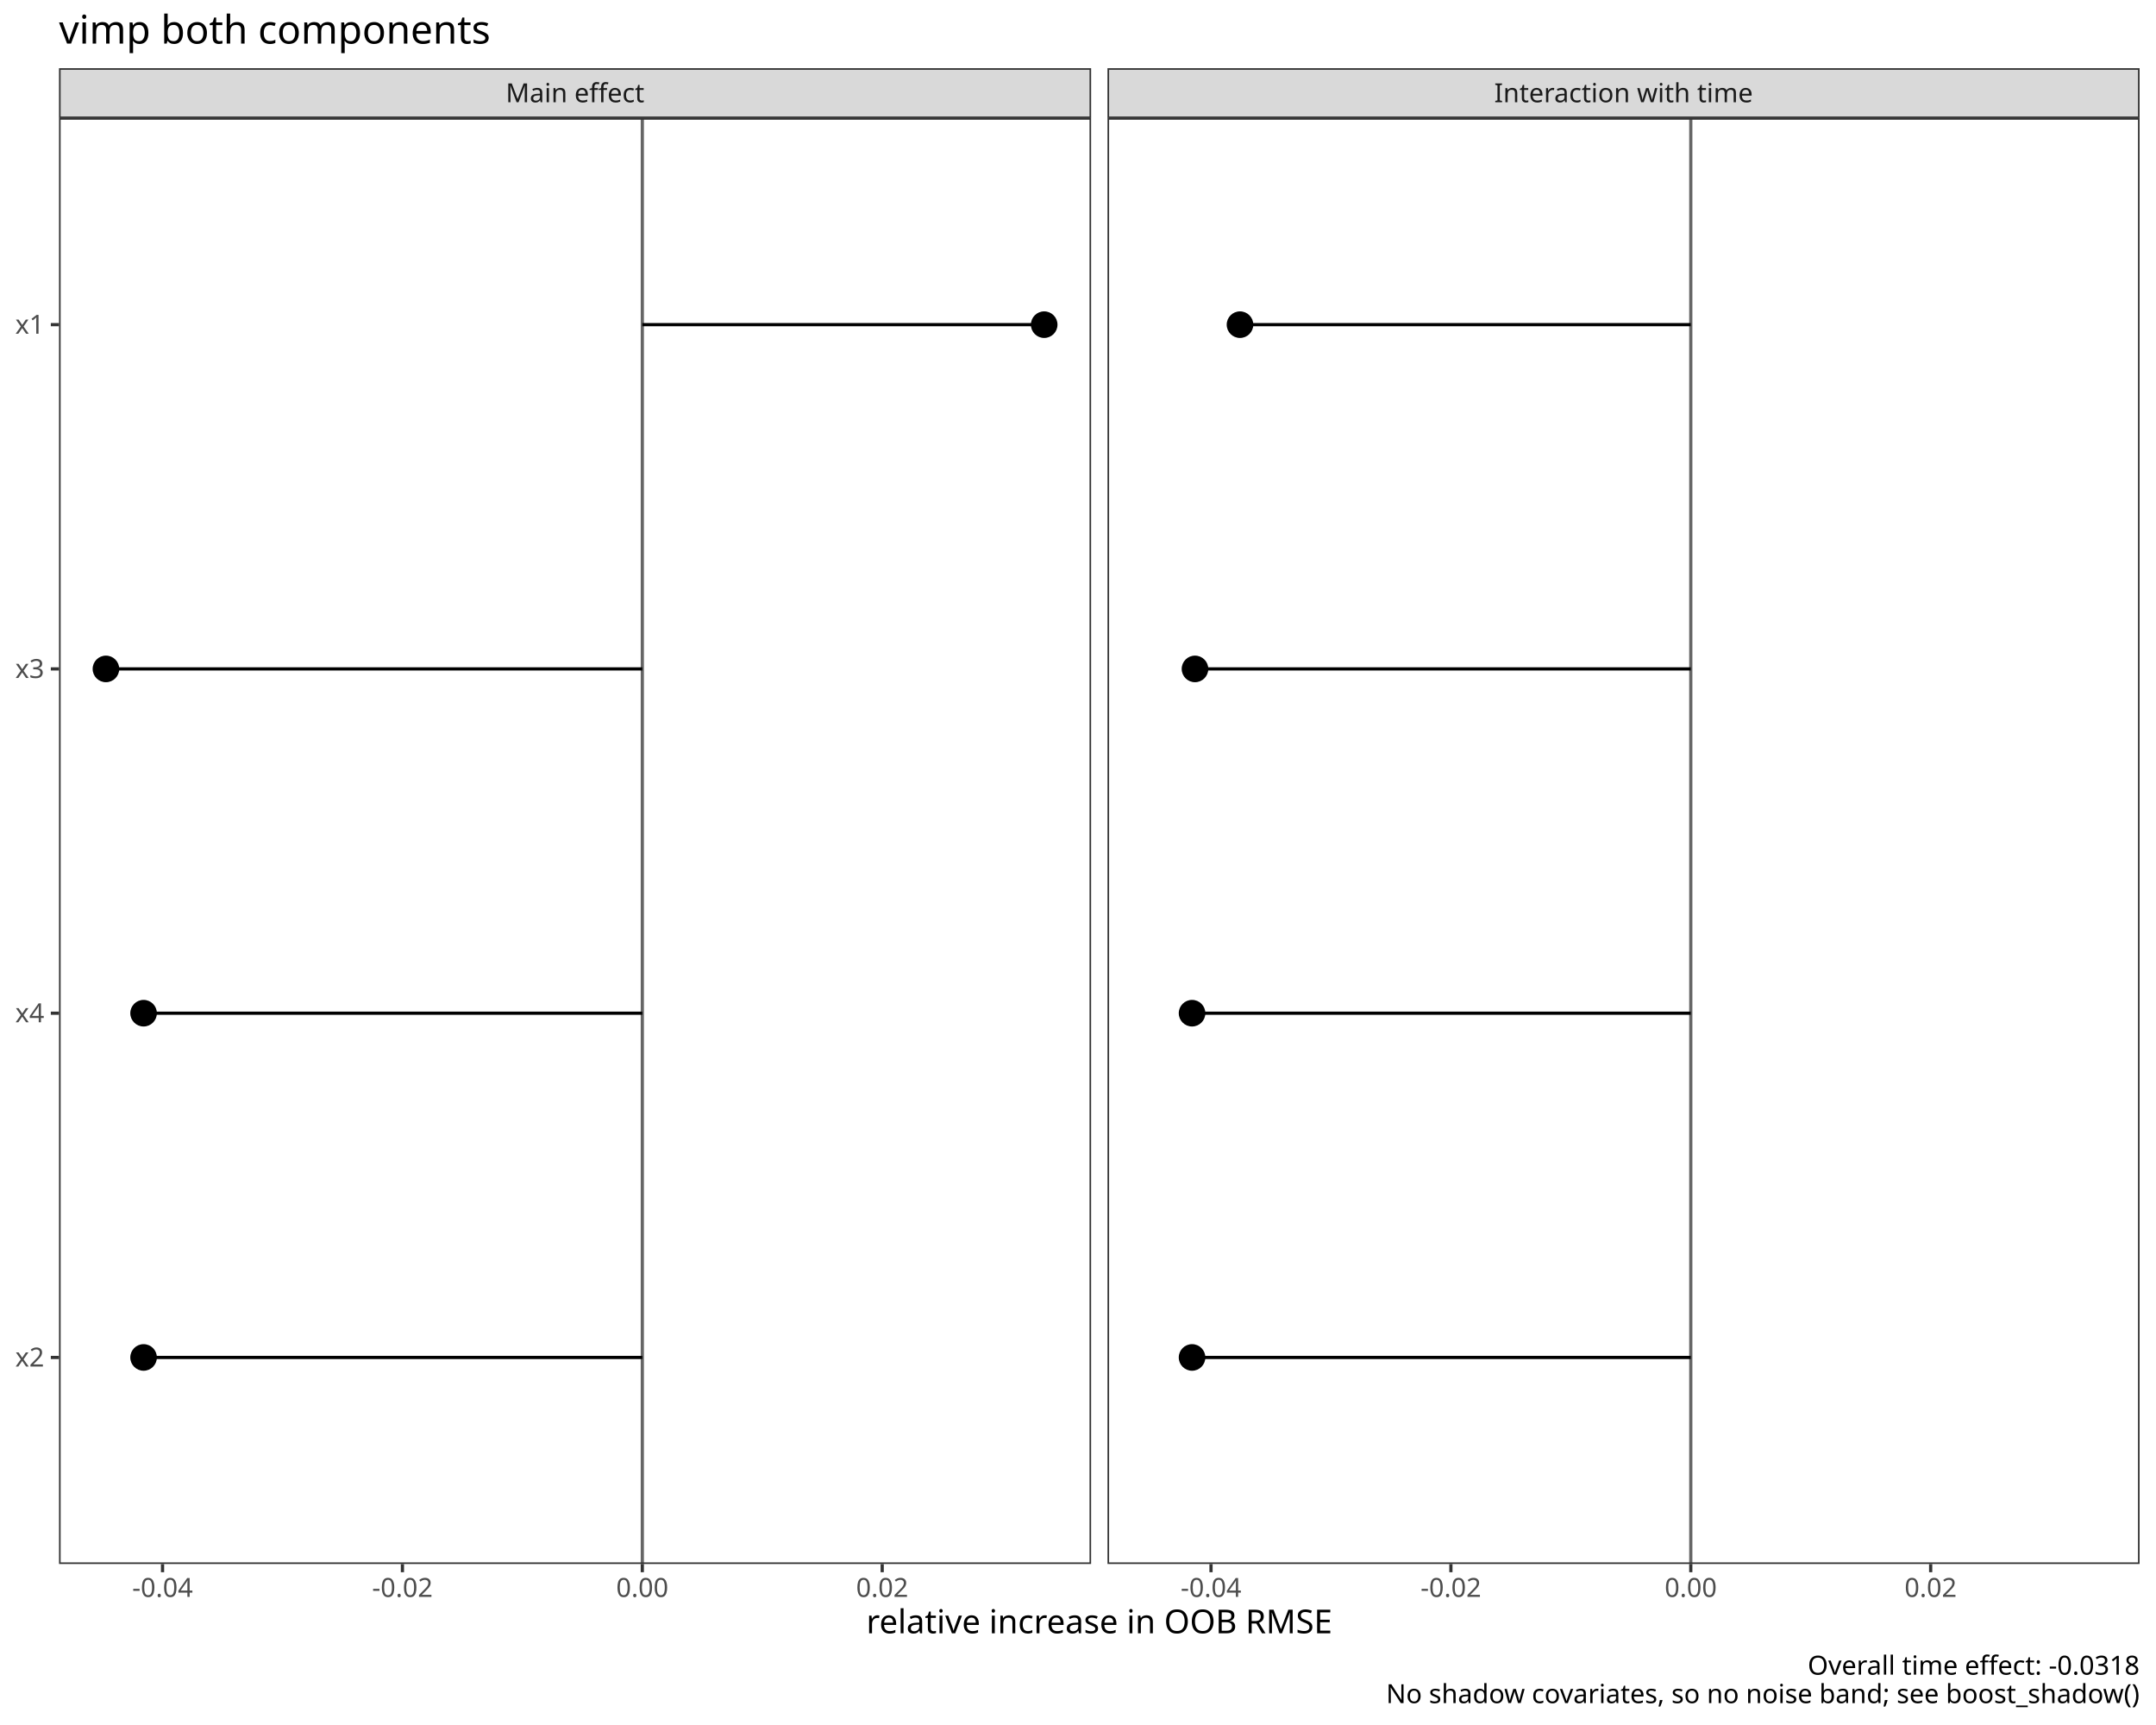
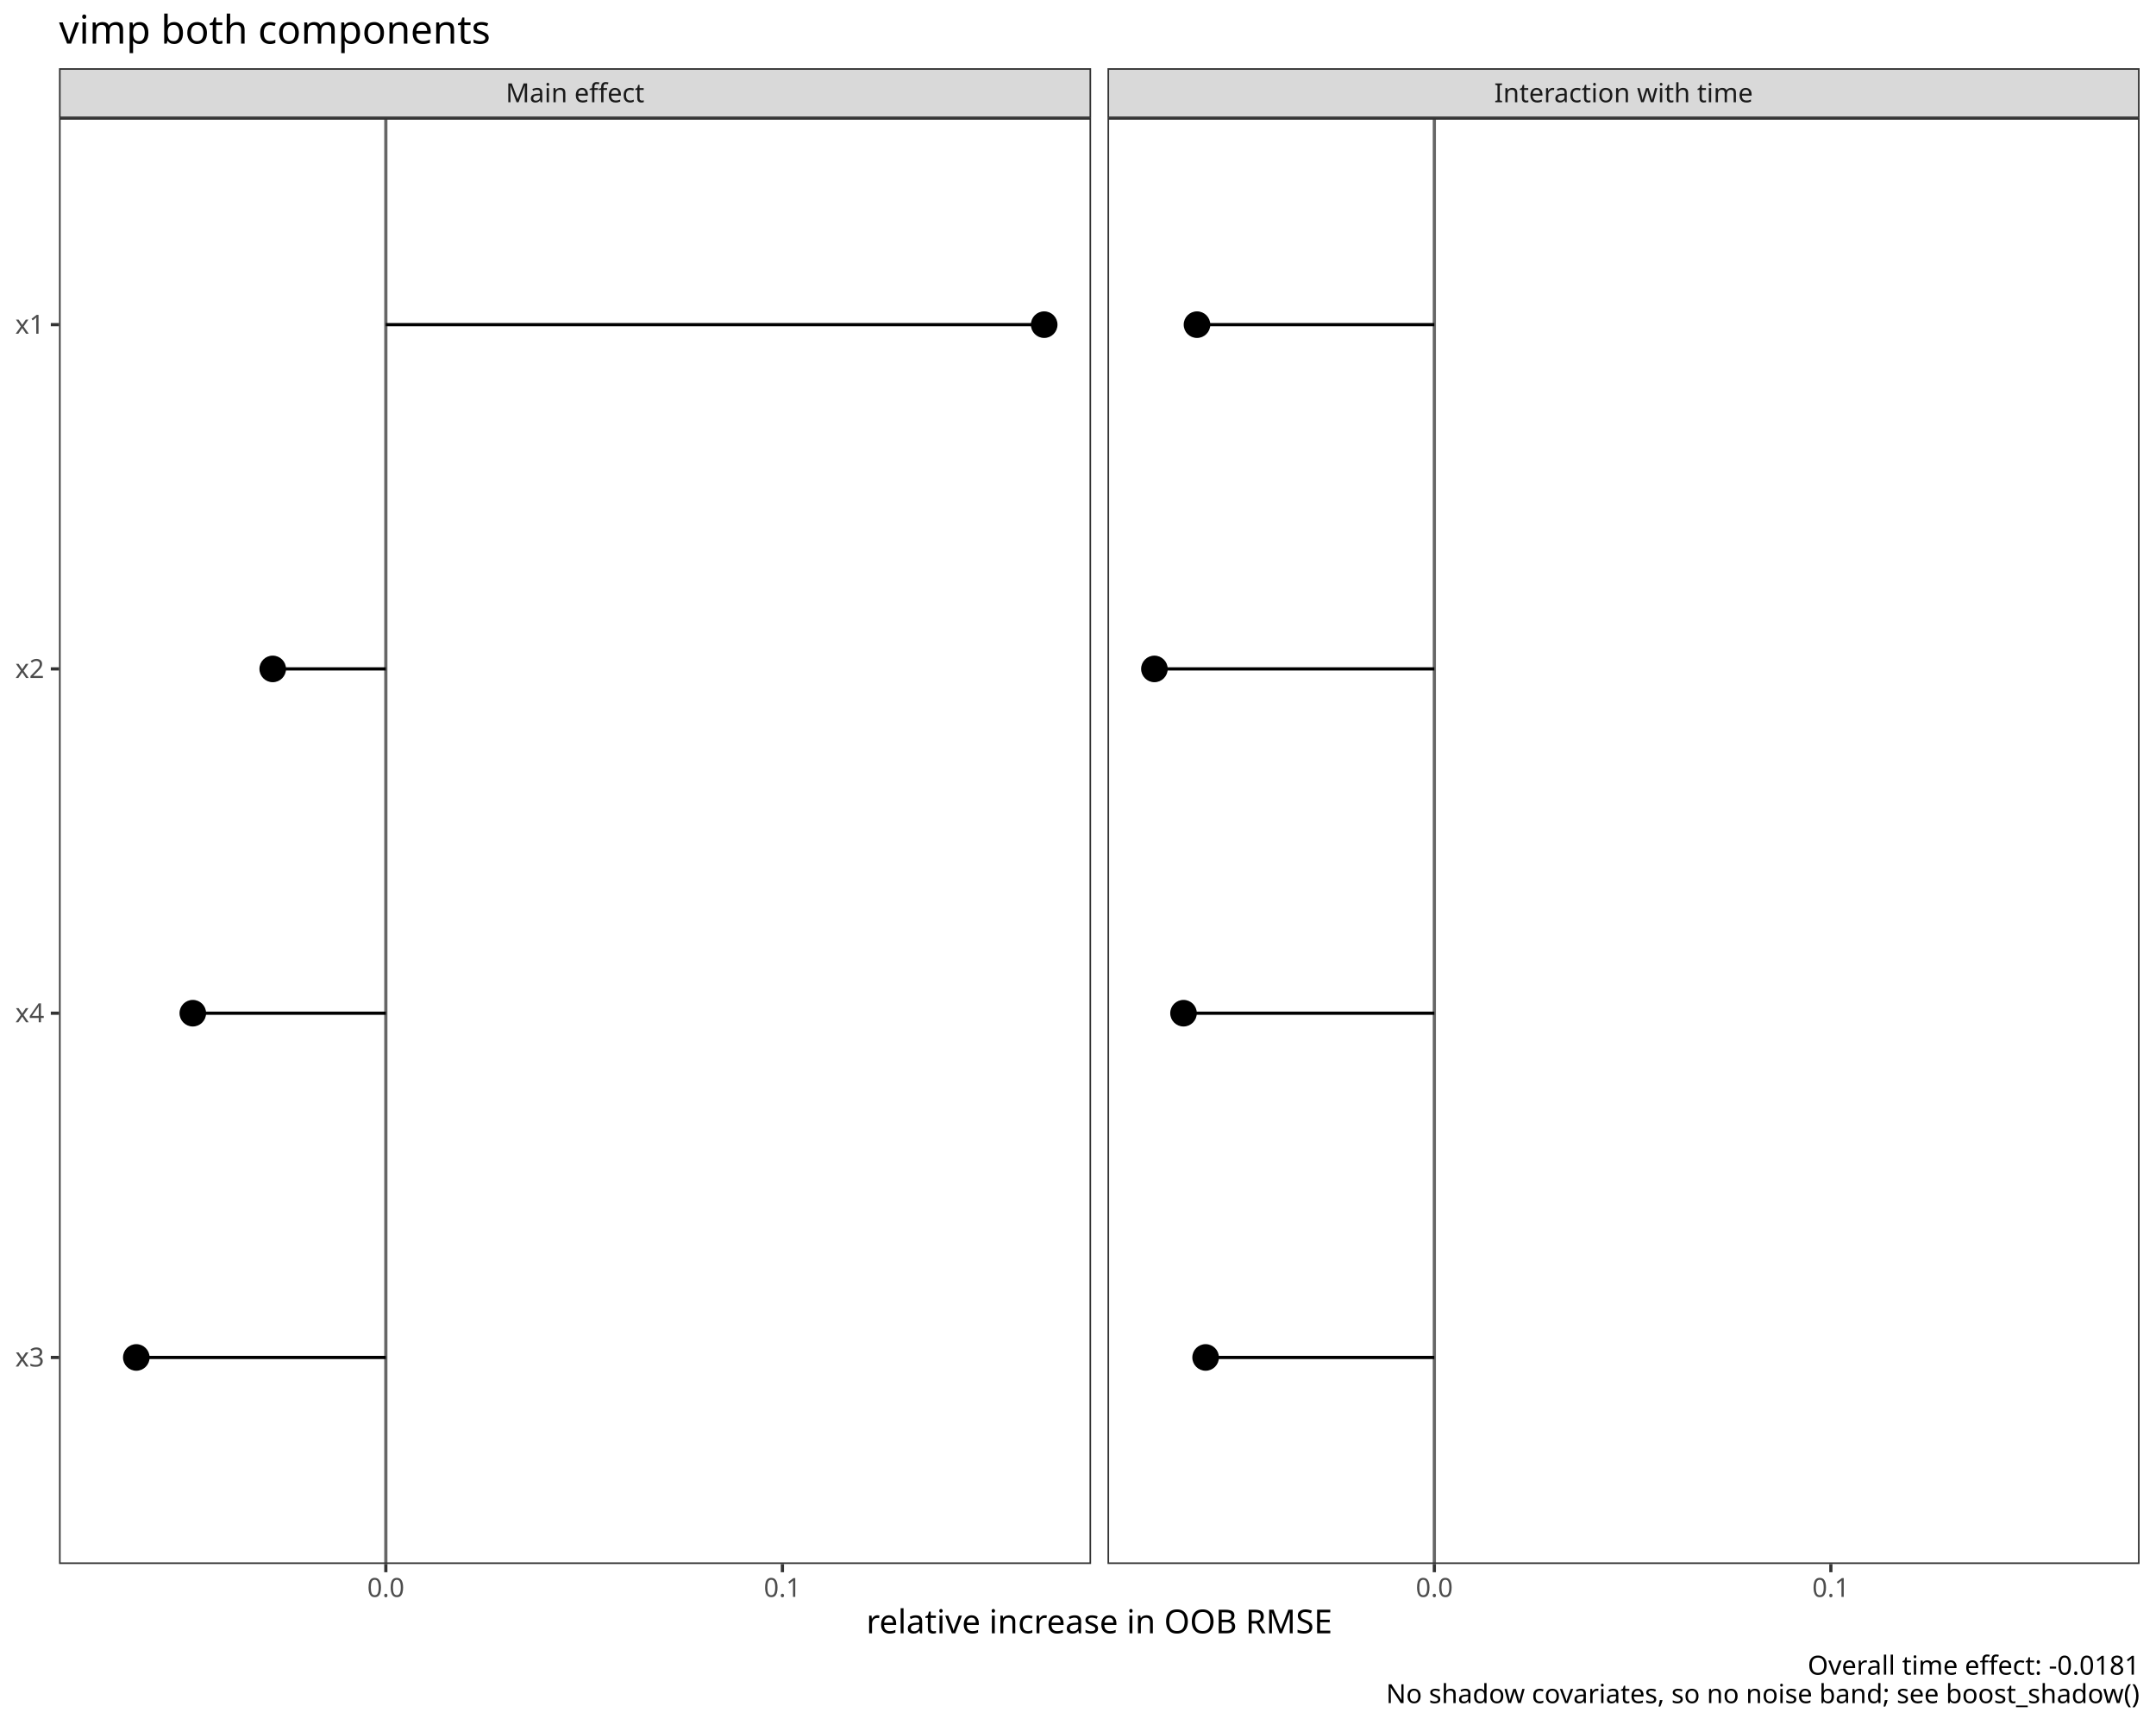
<svg xmlns="http://www.w3.org/2000/svg" class="svglite" data-engine-version="2.0" width="720.00pt" height="576.00pt" viewBox="0 0 720.00 576.00">
  <defs>
    <style type="text/css">
    .svglite line, .svglite polyline, .svglite polygon, .svglite path, .svglite rect, .svglite circle {
      fill: none;
      stroke: #000000;
      stroke-linecap: round;
      stroke-linejoin: round;
      stroke-miterlimit: 10.00;
    }
  </style>
  </defs>
  <rect width="100%" height="100%" style="stroke: none; fill: #FFFFFF;" />
  <defs>
    <clipPath id="cpMC4wMHw3MjAuMDB8MC4wMHw1NzYuMDA=">
      <rect x="0.00" y="0.00" width="720.00" height="576.00" />
    </clipPath>
  </defs>
  <g clip-path="url(#cpMC4wMHw3MjAuMDB8MC4wMHw1NzYuMDA=)">
    <rect x="0.00" y="0.00" width="720.00" height="576.00" style="stroke-width: 1.07; stroke: #FFFFFF; fill: #FFFFFF;" />
  </g>
  <defs>
    <clipPath id="cpMTkuNzF8MzY0LjM4fDM5LjQzfDUyMi4yNQ==">
      <rect x="19.71" y="39.43" width="344.67" height="482.81" />
    </clipPath>
  </defs>
  <g clip-path="url(#cpMTkuNzF8MzY0LjM4fDM5LjQzfDUyMi4yNQ==)">
    <rect x="19.71" y="39.43" width="344.67" height="482.81" style="stroke-width: 1.07; stroke: none; fill: #FFFFFF;" />
-     <line x1="214.50" y1="522.25" x2="214.50" y2="39.43" style="stroke-width: 1.07; stroke: #666666; stroke-linecap: butt;" />
-     <line x1="214.50" y1="108.41" x2="348.71" y2="108.41" style="stroke-width: 1.07; stroke-linecap: butt;" />
-     <line x1="214.50" y1="453.27" x2="47.95" y2="453.27" style="stroke-width: 1.07; stroke-linecap: butt;" />
-     <line x1="214.50" y1="223.36" x2="35.38" y2="223.36" style="stroke-width: 1.07; stroke-linecap: butt;" />
-     <line x1="214.50" y1="338.32" x2="47.95" y2="338.32" style="stroke-width: 1.07; stroke-linecap: butt;" />
+     <line x1="128.85" y1="522.25" x2="128.85" y2="39.43" style="stroke-width: 1.07; stroke: #666666; stroke-linecap: butt;" />
+     <line x1="128.85" y1="108.41" x2="348.71" y2="108.41" style="stroke-width: 1.07; stroke-linecap: butt;" />
+     <line x1="128.85" y1="223.36" x2="91.08" y2="223.36" style="stroke-width: 1.07; stroke-linecap: butt;" />
+     <line x1="128.85" y1="453.27" x2="45.52" y2="453.27" style="stroke-width: 1.07; stroke-linecap: butt;" />
+     <line x1="128.85" y1="338.32" x2="64.39" y2="338.32" style="stroke-width: 1.07; stroke-linecap: butt;" />
    <circle cx="348.71" cy="108.41" r="4.44" style="stroke-width: 1.42; stroke: none; fill: #000000;" />
-     <circle cx="47.95" cy="453.27" r="4.44" style="stroke-width: 1.42; stroke: none; fill: #000000;" />
-     <circle cx="35.38" cy="223.36" r="4.44" style="stroke-width: 1.42; stroke: none; fill: #000000;" />
-     <circle cx="47.95" cy="338.32" r="4.44" style="stroke-width: 1.42; stroke: none; fill: #000000;" />
+     <circle cx="91.08" cy="223.36" r="4.44" style="stroke-width: 1.42; stroke: none; fill: #000000;" />
+     <circle cx="45.52" cy="453.27" r="4.44" style="stroke-width: 1.42; stroke: none; fill: #000000;" />
+     <circle cx="64.39" cy="338.32" r="4.44" style="stroke-width: 1.42; stroke: none; fill: #000000;" />
    <rect x="19.71" y="39.43" width="344.67" height="482.81" style="stroke-width: 1.07; stroke: #333333;" />
  </g>
  <g clip-path="url(#cpMC4wMHw3MjAuMDB8MC4wMHw1NzYuMDA=)">
</g>
  <defs>
    <clipPath id="cpMzY5Ljg1fDcxNC41MnwzOS40M3w1MjIuMjU=">
      <rect x="369.85" y="39.43" width="344.67" height="482.81" />
    </clipPath>
  </defs>
  <g clip-path="url(#cpMzY5Ljg1fDcxNC41MnwzOS40M3w1MjIuMjU=)">
    <rect x="369.85" y="39.43" width="344.67" height="482.81" style="stroke-width: 1.07; stroke: none; fill: #FFFFFF;" />
-     <line x1="564.64" y1="522.25" x2="564.64" y2="39.43" style="stroke-width: 1.07; stroke: #666666; stroke-linecap: butt;" />
-     <line x1="564.64" y1="108.41" x2="414.10" y2="108.41" style="stroke-width: 1.07; stroke-linecap: butt;" />
-     <line x1="564.64" y1="453.27" x2="398.09" y2="453.27" style="stroke-width: 1.07; stroke-linecap: butt;" />
-     <line x1="564.64" y1="223.36" x2="399.07" y2="223.36" style="stroke-width: 1.07; stroke-linecap: butt;" />
-     <line x1="564.64" y1="338.32" x2="398.09" y2="338.32" style="stroke-width: 1.07; stroke-linecap: butt;" />
-     <circle cx="414.10" cy="108.41" r="4.44" style="stroke-width: 1.42; stroke: none; fill: #000000;" />
-     <circle cx="398.09" cy="453.27" r="4.44" style="stroke-width: 1.42; stroke: none; fill: #000000;" />
-     <circle cx="399.07" cy="223.36" r="4.44" style="stroke-width: 1.42; stroke: none; fill: #000000;" />
-     <circle cx="398.09" cy="338.32" r="4.44" style="stroke-width: 1.42; stroke: none; fill: #000000;" />
+     <line x1="479.00" y1="522.25" x2="479.00" y2="39.43" style="stroke-width: 1.07; stroke: #666666; stroke-linecap: butt;" />
+     <line x1="479.00" y1="108.41" x2="399.74" y2="108.41" style="stroke-width: 1.07; stroke-linecap: butt;" />
+     <line x1="479.00" y1="223.36" x2="385.52" y2="223.36" style="stroke-width: 1.07; stroke-linecap: butt;" />
+     <line x1="479.00" y1="453.27" x2="402.62" y2="453.27" style="stroke-width: 1.07; stroke-linecap: butt;" />
+     <line x1="479.00" y1="338.32" x2="395.24" y2="338.32" style="stroke-width: 1.07; stroke-linecap: butt;" />
+     <circle cx="399.74" cy="108.41" r="4.44" style="stroke-width: 1.42; stroke: none; fill: #000000;" />
+     <circle cx="385.52" cy="223.36" r="4.44" style="stroke-width: 1.42; stroke: none; fill: #000000;" />
+     <circle cx="402.62" cy="453.27" r="4.44" style="stroke-width: 1.42; stroke: none; fill: #000000;" />
+     <circle cx="395.24" cy="338.32" r="4.44" style="stroke-width: 1.42; stroke: none; fill: #000000;" />
    <rect x="369.85" y="39.43" width="344.67" height="482.81" style="stroke-width: 1.07; stroke: #333333;" />
  </g>
  <g clip-path="url(#cpMC4wMHw3MjAuMDB8MC4wMHw1NzYuMDA=)">
</g>
  <defs>
    <clipPath id="cpMTkuNzF8MzY0LjM4fDIyLjc4fDM5LjQz">
      <rect x="19.71" y="22.78" width="344.67" height="16.65" />
    </clipPath>
  </defs>
  <g clip-path="url(#cpMTkuNzF8MzY0LjM4fDIyLjc4fDM5LjQz)">
    <rect x="19.71" y="22.78" width="344.67" height="16.65" style="stroke-width: 1.07; stroke: #333333; fill: #D9D9D9;" />
    <text x="192.04" y="34.14" text-anchor="middle" style="font-size: 8.80px; fill: #1A1A1A; font-family: sans;" textLength="43.05px" lengthAdjust="spacingAndGlyphs">Main effect</text>
  </g>
  <g clip-path="url(#cpMC4wMHw3MjAuMDB8MC4wMHw1NzYuMDA=)">
</g>
  <defs>
    <clipPath id="cpMzY5Ljg1fDcxNC41MnwyMi43OHwzOS40Mw==">
      <rect x="369.85" y="22.78" width="344.67" height="16.65" />
    </clipPath>
  </defs>
  <g clip-path="url(#cpMzY5Ljg1fDcxNC41MnwyMi43OHwzOS40Mw==)">
    <rect x="369.85" y="22.78" width="344.67" height="16.65" style="stroke-width: 1.07; stroke: #333333; fill: #D9D9D9;" />
    <text x="542.19" y="34.14" text-anchor="middle" style="font-size: 8.80px; fill: #1A1A1A; font-family: sans;" textLength="78.26px" lengthAdjust="spacingAndGlyphs">Interaction with time</text>
  </g>
  <g clip-path="url(#cpMC4wMHw3MjAuMDB8MC4wMHw1NzYuMDA=)">
-     <polyline points="54.28,524.99 54.28,522.25 " style="stroke-width: 1.07; stroke: #333333; stroke-linecap: butt;" />
-     <polyline points="134.39,524.99 134.39,522.25 " style="stroke-width: 1.07; stroke: #333333; stroke-linecap: butt;" />
-     <polyline points="214.50,524.99 214.50,522.25 " style="stroke-width: 1.07; stroke: #333333; stroke-linecap: butt;" />
-     <polyline points="294.61,524.99 294.61,522.25 " style="stroke-width: 1.07; stroke: #333333; stroke-linecap: butt;" />
-     <text x="54.28" y="533.23" text-anchor="middle" style="font-size: 8.80px; fill: #4D4D4D; font-family: sans;" textLength="20.06px" lengthAdjust="spacingAndGlyphs">-0.04</text>
-     <text x="134.39" y="533.23" text-anchor="middle" style="font-size: 8.80px; fill: #4D4D4D; font-family: sans;" textLength="20.06px" lengthAdjust="spacingAndGlyphs">-0.02</text>
-     <text x="214.50" y="533.23" text-anchor="middle" style="font-size: 8.80px; fill: #4D4D4D; font-family: sans;" textLength="17.13px" lengthAdjust="spacingAndGlyphs">0.00</text>
-     <text x="294.61" y="533.23" text-anchor="middle" style="font-size: 8.80px; fill: #4D4D4D; font-family: sans;" textLength="17.13px" lengthAdjust="spacingAndGlyphs">0.02</text>
-     <polyline points="404.42,524.99 404.42,522.25 " style="stroke-width: 1.07; stroke: #333333; stroke-linecap: butt;" />
-     <polyline points="484.53,524.99 484.53,522.25 " style="stroke-width: 1.07; stroke: #333333; stroke-linecap: butt;" />
-     <polyline points="564.64,524.99 564.64,522.25 " style="stroke-width: 1.07; stroke: #333333; stroke-linecap: butt;" />
-     <polyline points="644.75,524.99 644.75,522.25 " style="stroke-width: 1.07; stroke: #333333; stroke-linecap: butt;" />
-     <text x="404.42" y="533.23" text-anchor="middle" style="font-size: 8.80px; fill: #4D4D4D; font-family: sans;" textLength="20.06px" lengthAdjust="spacingAndGlyphs">-0.04</text>
-     <text x="484.53" y="533.23" text-anchor="middle" style="font-size: 8.80px; fill: #4D4D4D; font-family: sans;" textLength="20.06px" lengthAdjust="spacingAndGlyphs">-0.02</text>
-     <text x="564.64" y="533.23" text-anchor="middle" style="font-size: 8.80px; fill: #4D4D4D; font-family: sans;" textLength="17.13px" lengthAdjust="spacingAndGlyphs">0.00</text>
-     <text x="644.75" y="533.23" text-anchor="middle" style="font-size: 8.80px; fill: #4D4D4D; font-family: sans;" textLength="17.13px" lengthAdjust="spacingAndGlyphs">0.02</text>
-     <text x="14.78" y="456.30" text-anchor="end" style="font-size: 8.80px; fill: #4D4D4D; font-family: sans;" textLength="9.30px" lengthAdjust="spacingAndGlyphs">x2</text>
+     <polyline points="128.85,524.99 128.85,522.25 " style="stroke-width: 1.07; stroke: #333333; stroke-linecap: butt;" />
+     <polyline points="261.28,524.99 261.28,522.25 " style="stroke-width: 1.07; stroke: #333333; stroke-linecap: butt;" />
+     <text x="128.85" y="533.23" text-anchor="middle" style="font-size: 8.80px; fill: #4D4D4D; font-family: sans;" textLength="12.23px" lengthAdjust="spacingAndGlyphs">0.0</text>
+     <text x="261.28" y="533.23" text-anchor="middle" style="font-size: 8.80px; fill: #4D4D4D; font-family: sans;" textLength="12.23px" lengthAdjust="spacingAndGlyphs">0.1</text>
+     <polyline points="479.00,524.99 479.00,522.25 " style="stroke-width: 1.07; stroke: #333333; stroke-linecap: butt;" />
+     <polyline points="611.42,524.99 611.42,522.25 " style="stroke-width: 1.07; stroke: #333333; stroke-linecap: butt;" />
+     <text x="479.00" y="533.23" text-anchor="middle" style="font-size: 8.80px; fill: #4D4D4D; font-family: sans;" textLength="12.23px" lengthAdjust="spacingAndGlyphs">0.0</text>
+     <text x="611.42" y="533.23" text-anchor="middle" style="font-size: 8.80px; fill: #4D4D4D; font-family: sans;" textLength="12.23px" lengthAdjust="spacingAndGlyphs">0.1</text>
+     <text x="14.78" y="456.30" text-anchor="end" style="font-size: 8.80px; fill: #4D4D4D; font-family: sans;" textLength="9.30px" lengthAdjust="spacingAndGlyphs">x3</text>
    <text x="14.78" y="341.35" text-anchor="end" style="font-size: 8.80px; fill: #4D4D4D; font-family: sans;" textLength="9.30px" lengthAdjust="spacingAndGlyphs">x4</text>
-     <text x="14.78" y="226.39" text-anchor="end" style="font-size: 8.80px; fill: #4D4D4D; font-family: sans;" textLength="9.30px" lengthAdjust="spacingAndGlyphs">x3</text>
+     <text x="14.78" y="226.39" text-anchor="end" style="font-size: 8.80px; fill: #4D4D4D; font-family: sans;" textLength="9.30px" lengthAdjust="spacingAndGlyphs">x2</text>
    <text x="14.78" y="111.43" text-anchor="end" style="font-size: 8.80px; fill: #4D4D4D; font-family: sans;" textLength="9.30px" lengthAdjust="spacingAndGlyphs">x1</text>
    <polyline points="16.97,453.27 19.71,453.27 " style="stroke-width: 1.07; stroke: #333333; stroke-linecap: butt;" />
    <polyline points="16.97,338.32 19.71,338.32 " style="stroke-width: 1.07; stroke: #333333; stroke-linecap: butt;" />
    <polyline points="16.97,223.36 19.71,223.36 " style="stroke-width: 1.07; stroke: #333333; stroke-linecap: butt;" />
    <polyline points="16.97,108.41 19.71,108.41 " style="stroke-width: 1.07; stroke: #333333; stroke-linecap: butt;" />
    <text x="367.11" y="545.37" text-anchor="middle" style="font-size: 11.00px; font-family: sans;" textLength="154.08px" lengthAdjust="spacingAndGlyphs">relative increase in OOB RMSE</text>
    <text x="19.71" y="14.56" style="font-size: 13.20px; font-family: sans;" textLength="132.83px" lengthAdjust="spacingAndGlyphs">vimp both components</text>
-     <text x="714.52" y="559.19" text-anchor="end" style="font-size: 8.80px; font-family: sans;" textLength="105.66px" lengthAdjust="spacingAndGlyphs">Overall time effect: -0.0318</text>
+     <text x="714.52" y="559.19" text-anchor="end" style="font-size: 8.80px; font-family: sans;" textLength="105.66px" lengthAdjust="spacingAndGlyphs">Overall time effect: -0.0181</text>
    <text x="714.52" y="568.69" text-anchor="end" style="font-size: 8.80px; font-family: sans;" textLength="242.68px" lengthAdjust="spacingAndGlyphs">No shadow covariates, so no noise band; see boost_shadow()</text>
  </g>
</svg>
